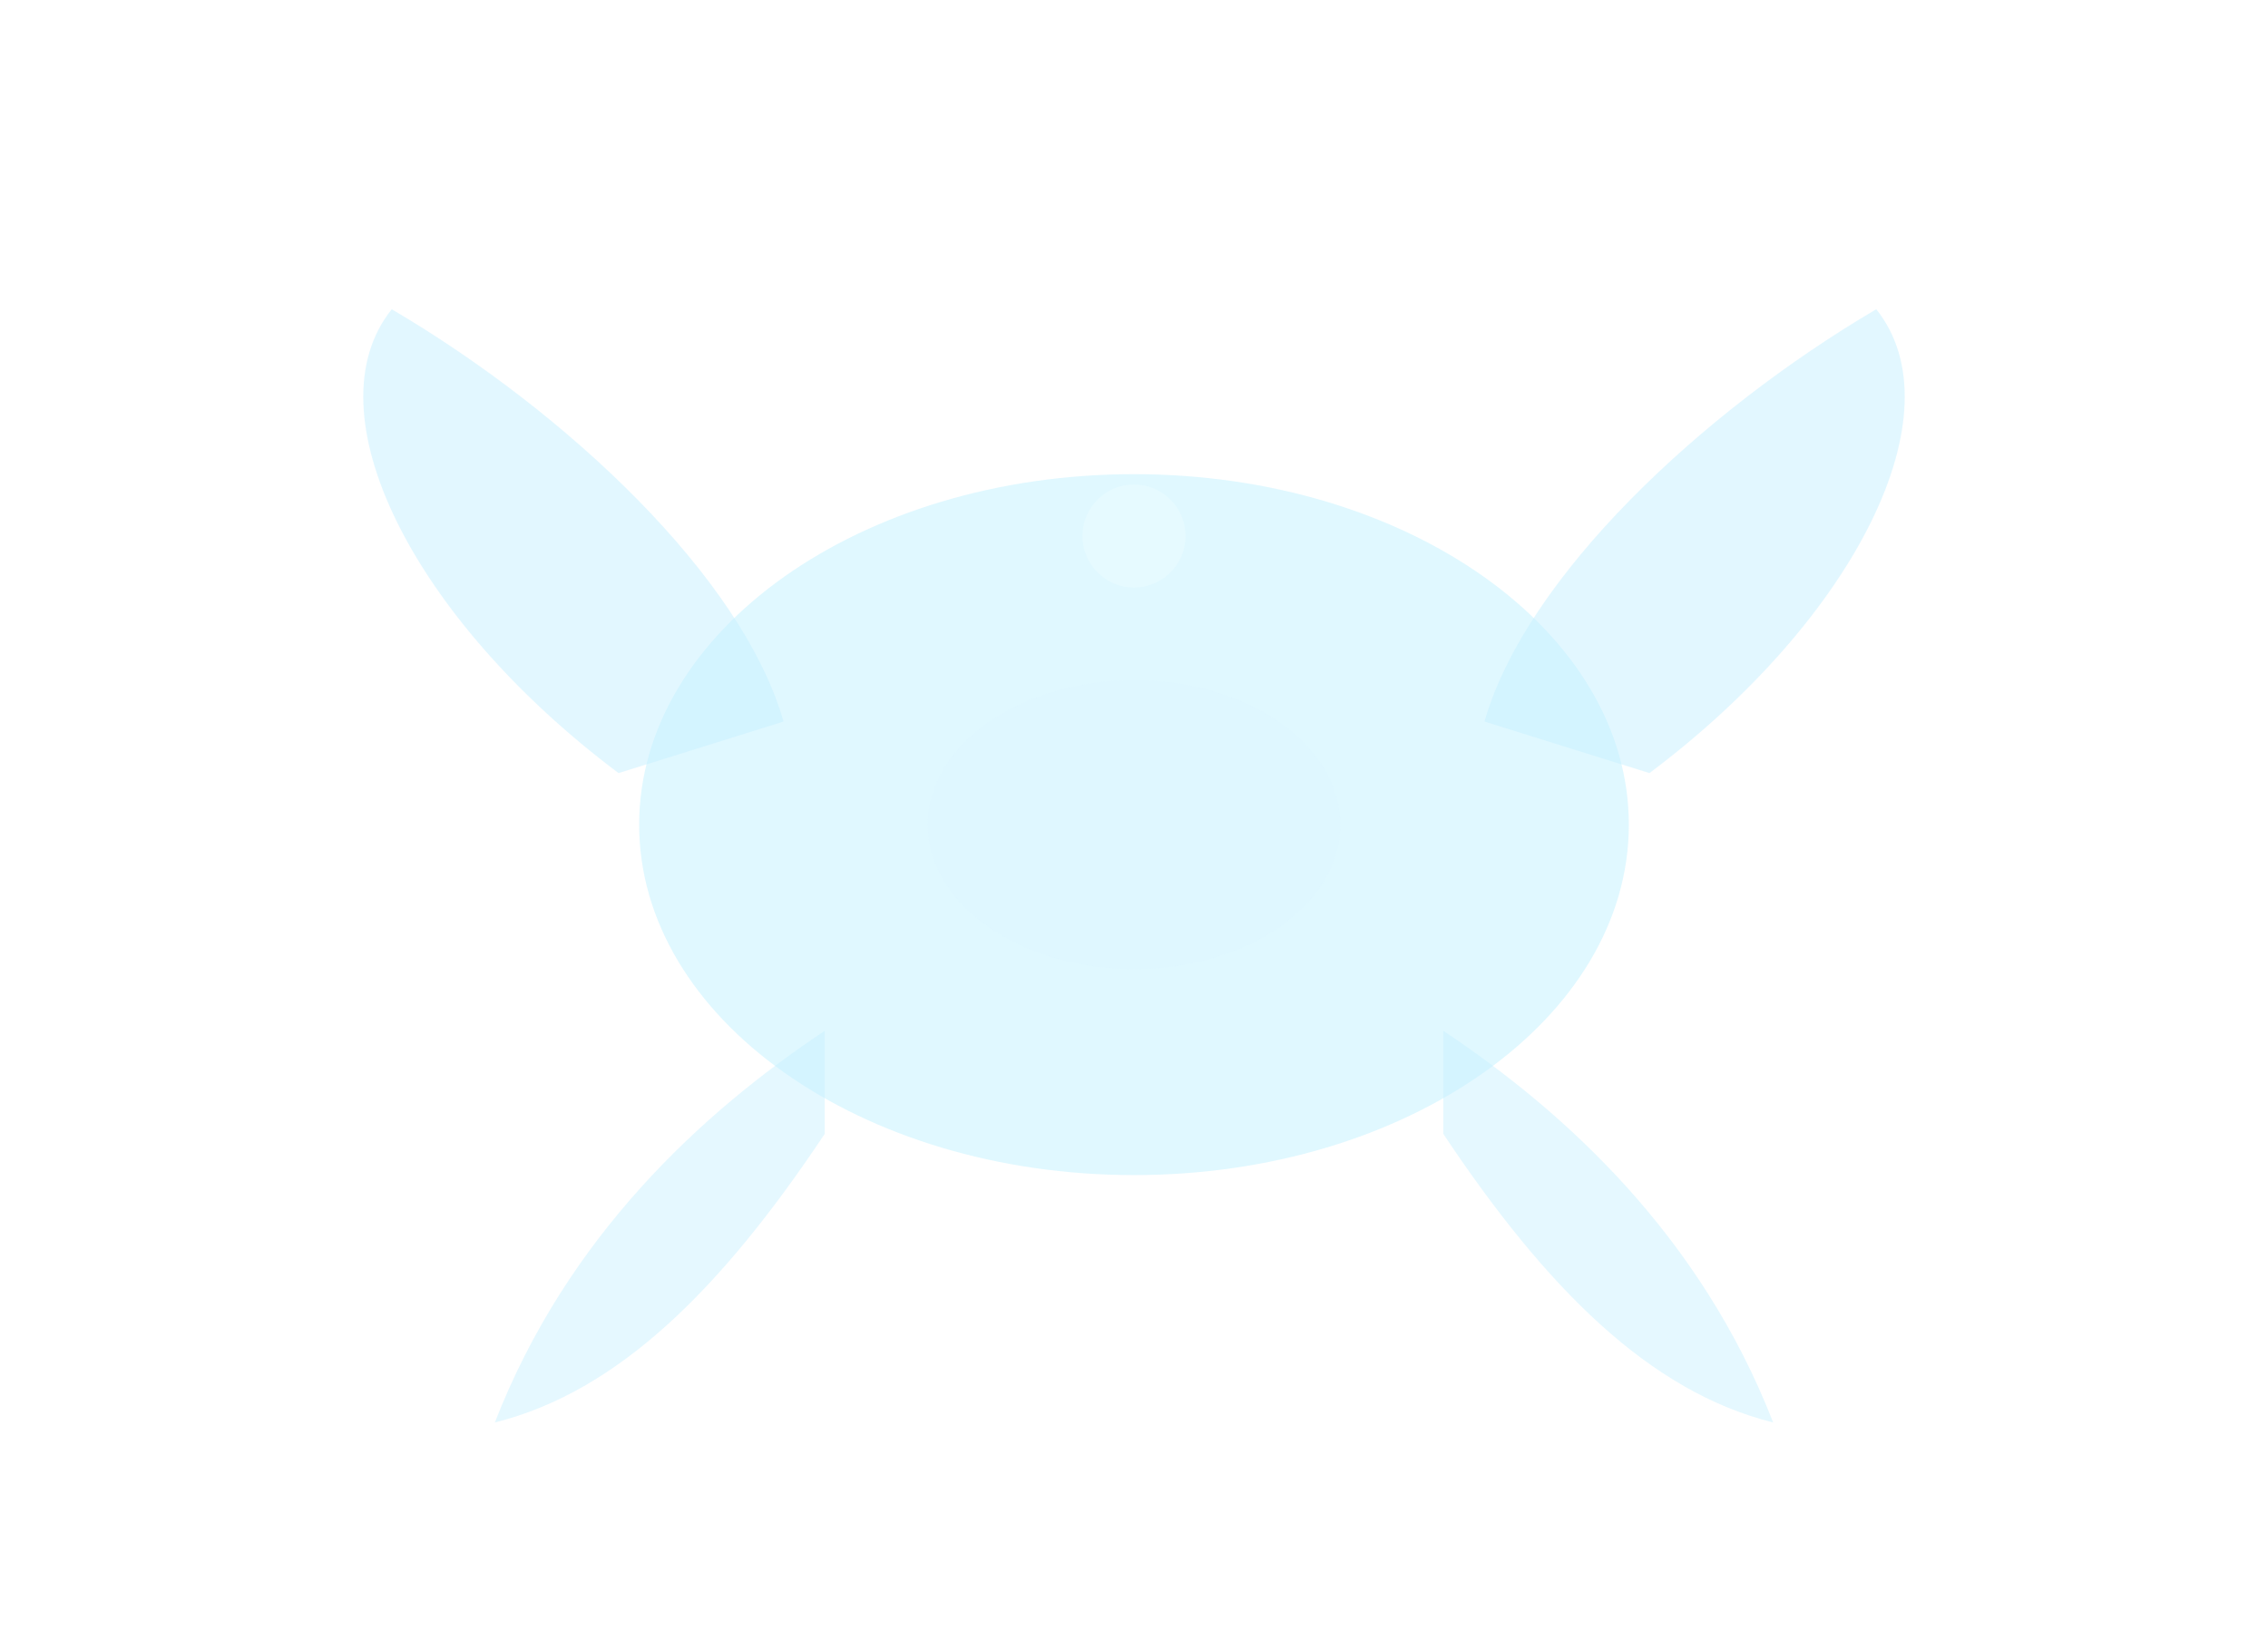
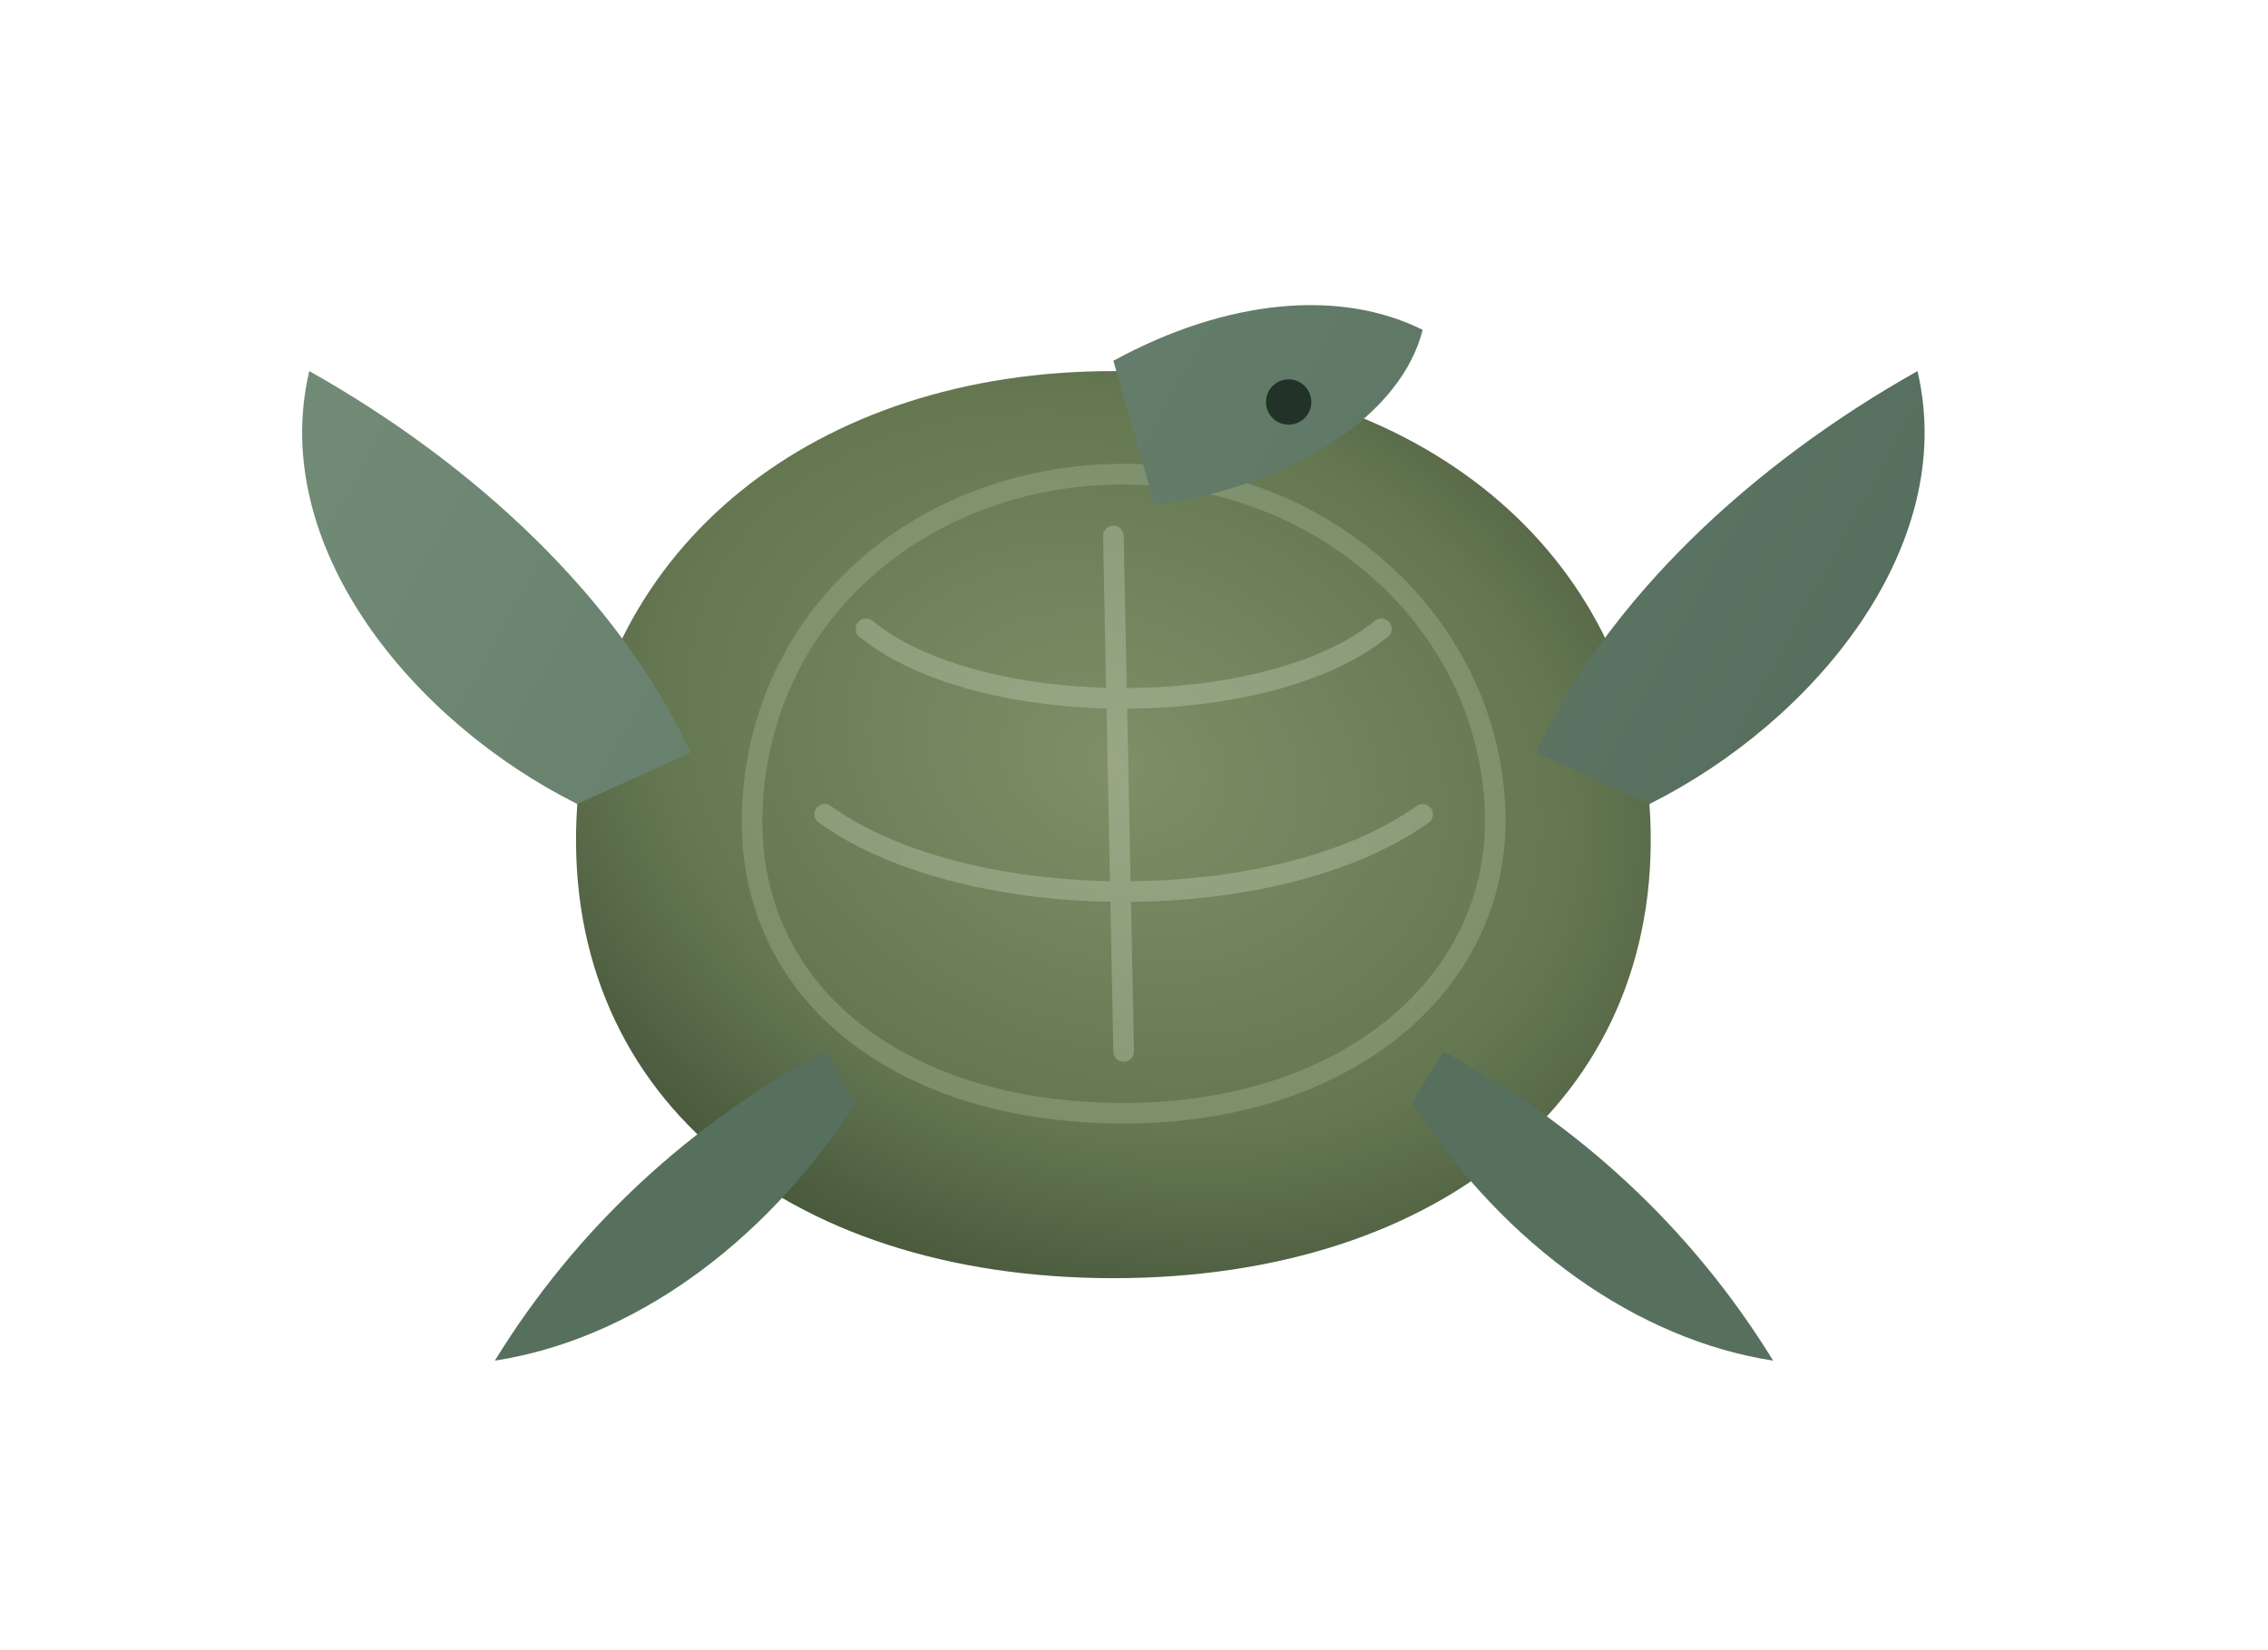
<svg xmlns="http://www.w3.org/2000/svg" width="220" height="160" viewBox="0 0 220 160" fill="none">
-   <ellipse cx="110" cy="80" rx="48" ry="34" fill="#c7f1ff" fill-opacity="0.55" />
-   <ellipse cx="110" cy="80" rx="20" ry="14" fill="#dff7ff" fill-opacity="0.5" />
-   <path d="M60 75C40 60 30 40 38 30C55 40 72 56 76 70" fill="#c7f1ff" fill-opacity="0.5" />
-   <path d="M160 75C180 60 190 40 182 30C165 40 148 56 144 70" fill="#c7f1ff" fill-opacity="0.5" />
-   <path d="M80 110C70 125 60 135 48 138C55 120 68 108 80 100" fill="#c7f1ff" fill-opacity="0.45" />
-   <path d="M140 110C150 125 160 135 172 138C165 120 152 108 140 100" fill="#c7f1ff" fill-opacity="0.45" />
-   <circle cx="110" cy="52" r="5" fill="#e8fbff" fill-opacity="0.7" />
+   <defs>
+     <radialGradient id="turtleShell" cx="0" cy="0" r="1" gradientUnits="userSpaceOnUse" gradientTransform="translate(108 74) rotate(20) scale(70 54)">
+       <stop offset="0" stop-color="#7f8f68" />
+       <stop offset="0.65" stop-color="#647751" />
+       <stop offset="1" stop-color="#46563b" />
+     </radialGradient>
+     <linearGradient id="turtleSkin" x1="36" y1="38" x2="194" y2="124" gradientUnits="userSpaceOnUse">
+       <stop offset="0" stop-color="#708a76" />
+       <stop offset="1" stop-color="#4f6656" />
+     </linearGradient>
+   </defs>
+   <path d="M108 36C79 36 58 53 56 78C54 106 76 124 108 124C140 124 162 106 160 78C158 52 136 36 108 36Z" fill="url(#turtleShell)" />
+   <path d="M109 46C90 46 74 59 73 78C72 96 87 108 109 108C131 108 146 95 145 78C144 60 128 46 109 46Z" stroke="#9dac8a" stroke-opacity="0.45" stroke-width="2" />
+   <path d="M108 52L109 102M84 61C95 70 123 70 134 61M80 79C94 89 124 89 138 79" stroke="#c8d3bb" stroke-opacity="0.35" stroke-width="2" stroke-linecap="round" />
+   <path d="M56 78C40 70 26 53 30 36C46 45 60 58 67 73" fill="url(#turtleSkin)" />
+   <path d="M160 78C176 70 190 53 186 36C170 45 156 58 149 73" fill="url(#turtleSkin)" />
+   <path d="M83 107C74 121 61 130 48 132C56 119 67 109 80 102" fill="#57705e" />
+   <path d="M137 107C146 121 159 130 172 132C164 119 153 109 140 102" fill="#57705e" />
+   <path d="M108 35C119 29 130 28 138 32C136 40 126 47 112 49" fill="url(#turtleSkin)" />
+   <circle cx="125" cy="39" r="2.2" fill="#223228" />
</svg>
